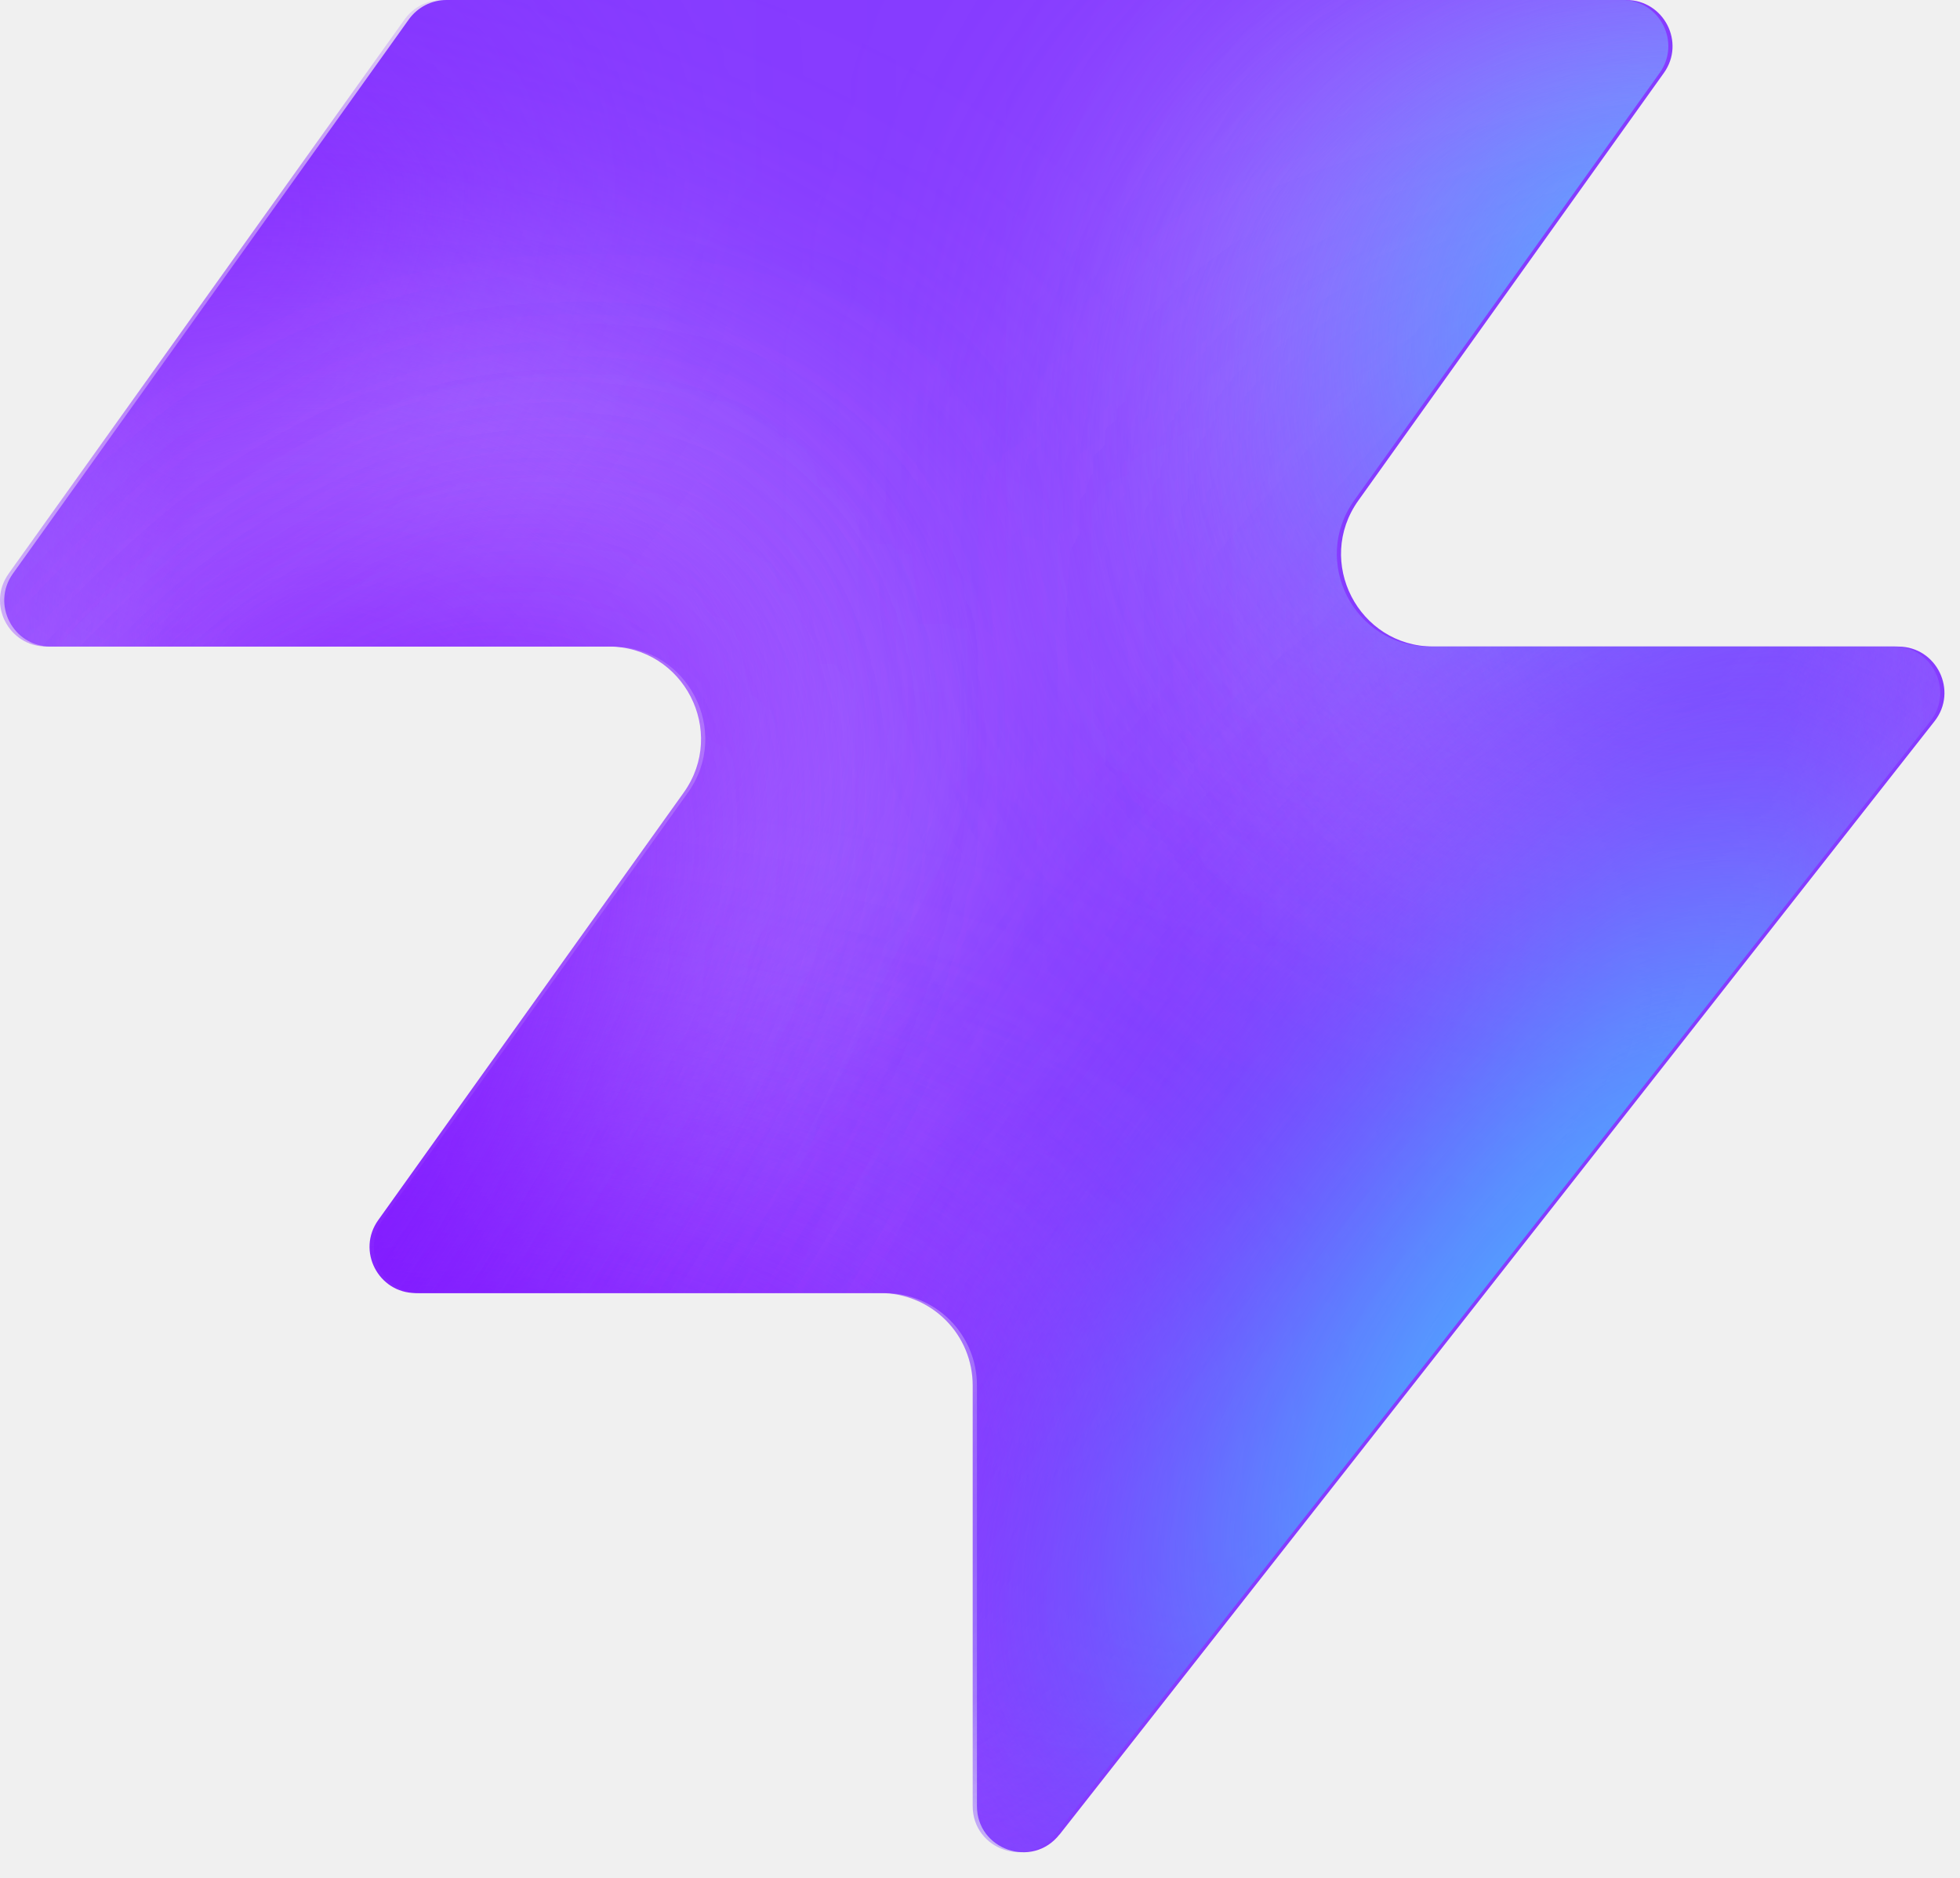
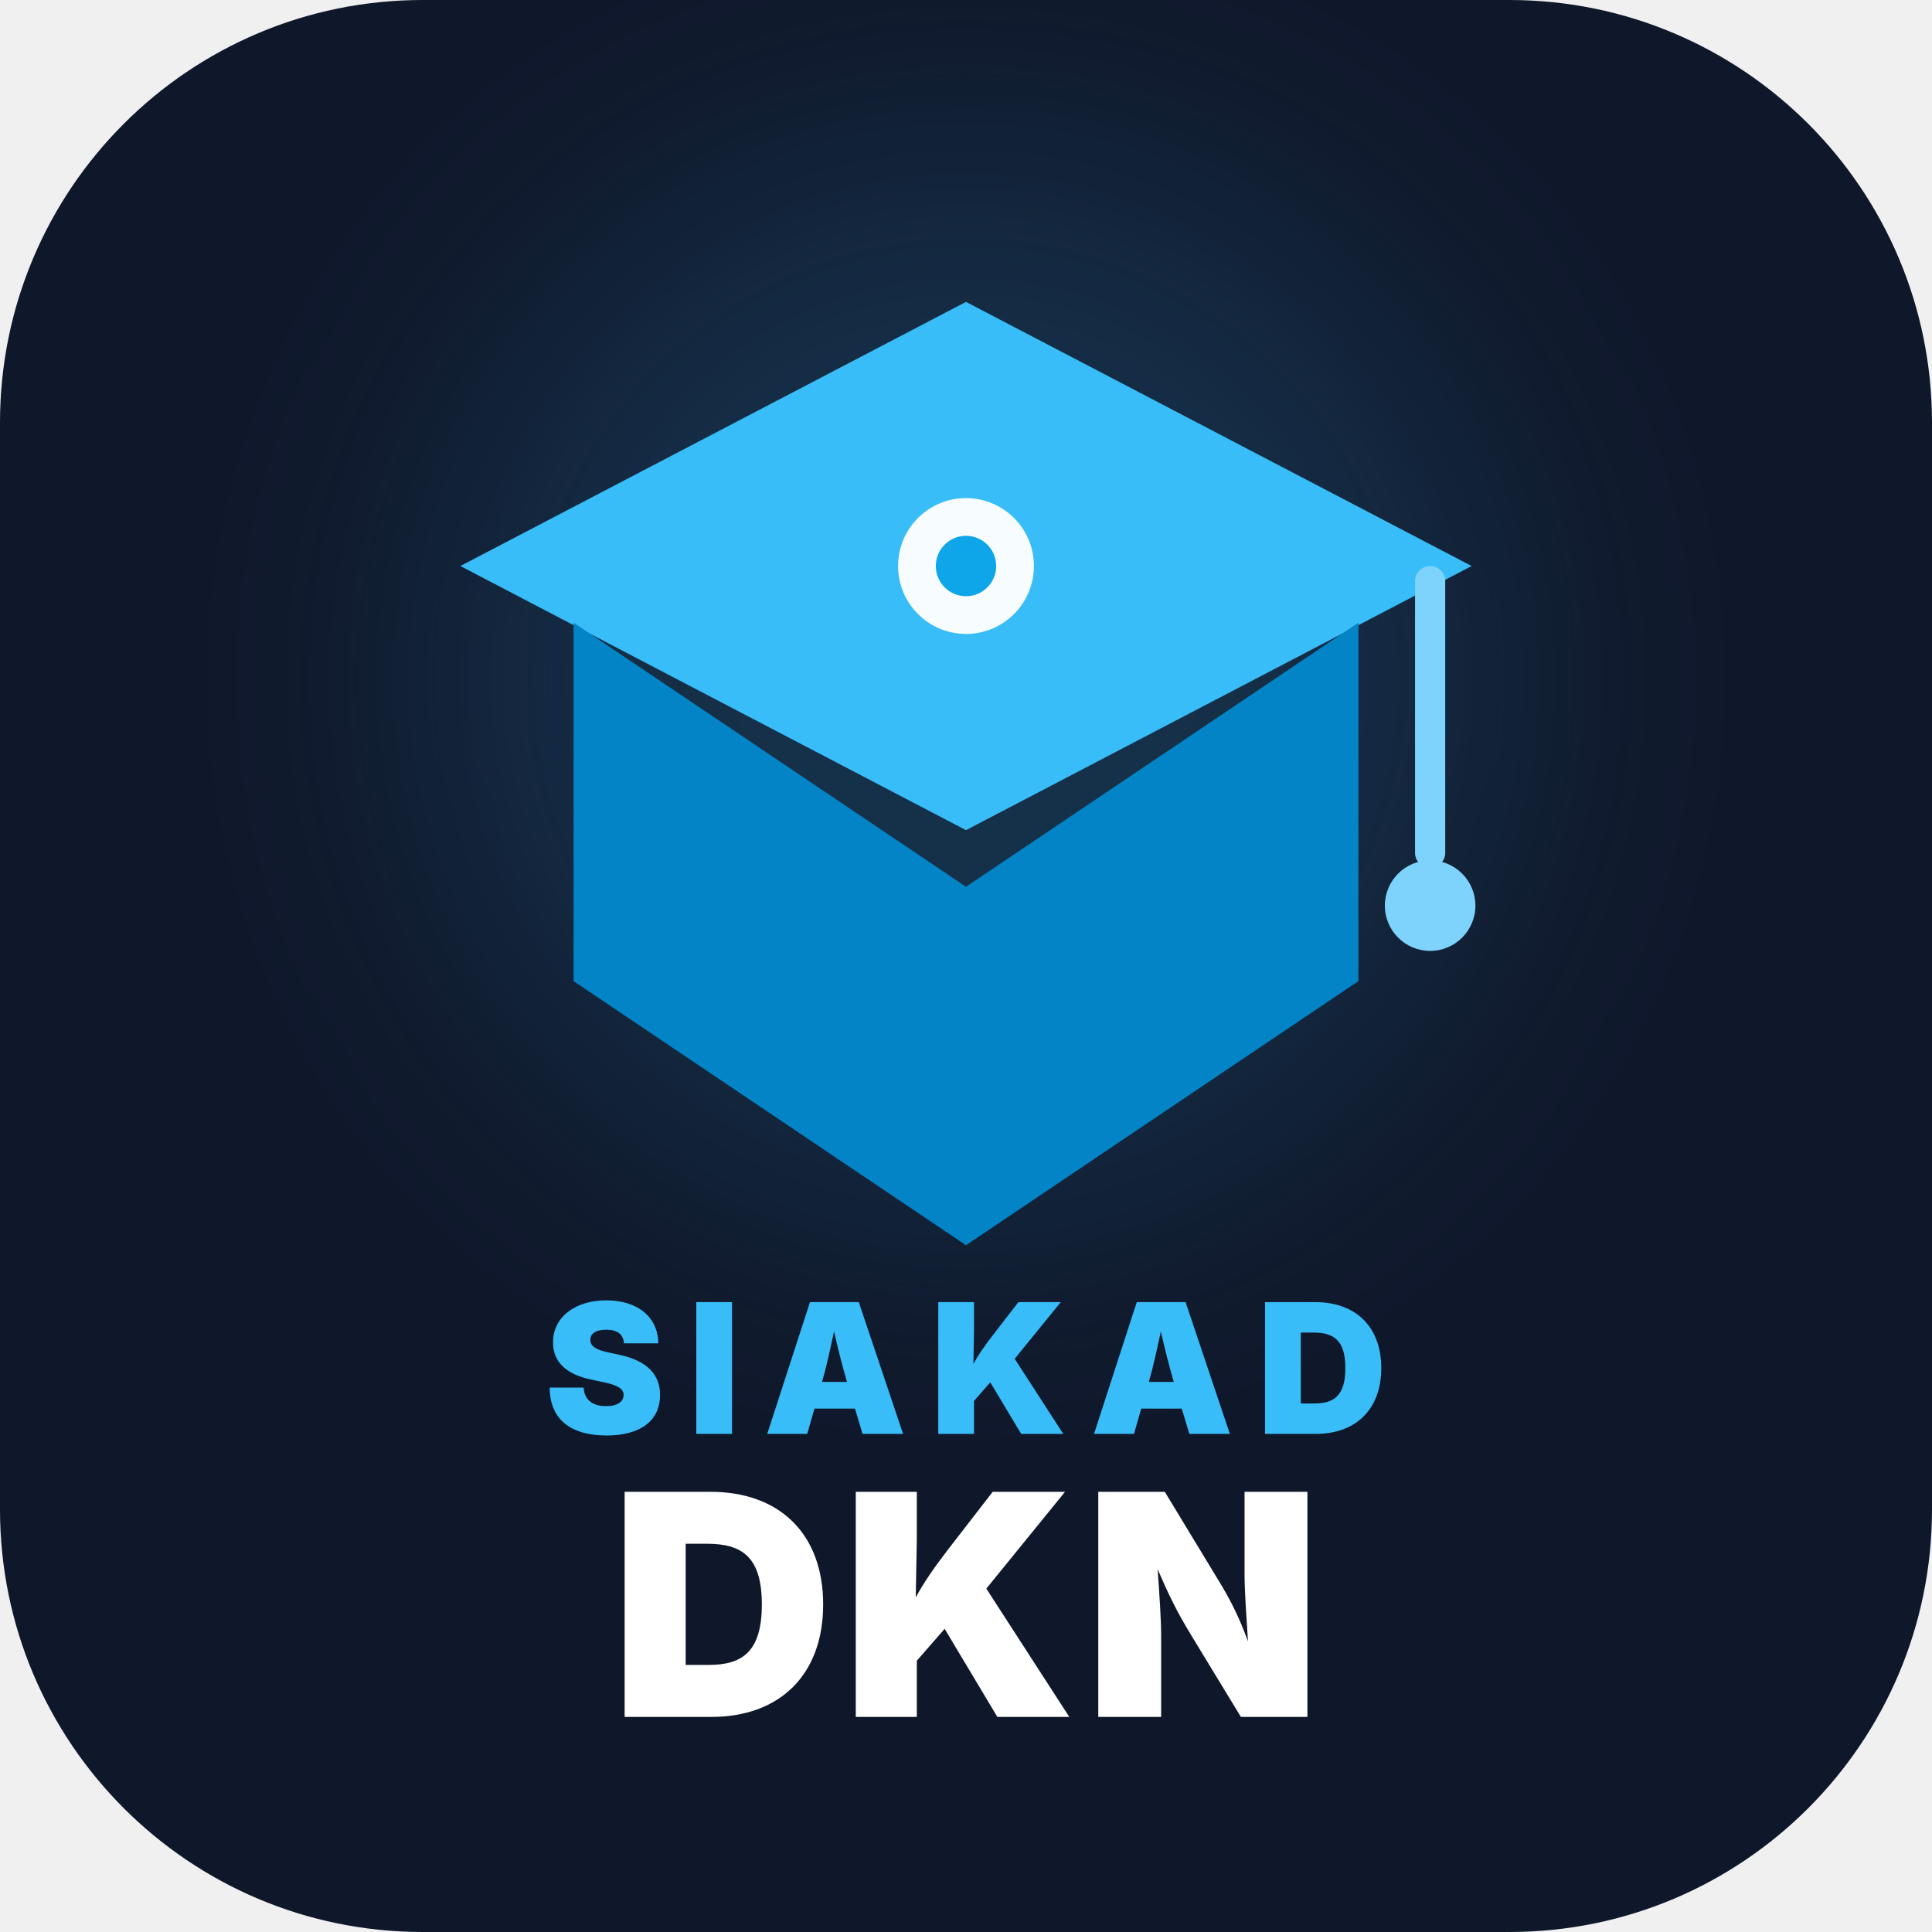
- <svg xmlns="http://www.w3.org/2000/svg" width="48" height="46" fill="none" viewBox="0 0 48 46">
-   <path fill="#863bff" d="M25.946 44.938c-.664.845-2.021.375-2.021-.698V33.937a2.26 2.26 0 0 0-2.262-2.262H10.287c-.92 0-1.456-1.04-.92-1.788l7.48-10.471c1.07-1.497 0-3.578-1.842-3.578H1.237c-.92 0-1.456-1.04-.92-1.788L10.013.474c.214-.297.556-.474.92-.474h28.894c.92 0 1.456 1.04.92 1.788l-7.48 10.471c-1.07 1.498 0 3.579 1.842 3.579h11.377c.943 0 1.473 1.088.89 1.83L25.947 44.94z" style="fill:#863bff;fill:color(display-p3 .525 .23 1);fill-opacity:1" />
-   <mask id="a" width="48" height="46" x="0" y="0" maskUnits="userSpaceOnUse" style="mask-type:alpha">
-     <path fill="#000" d="M25.842 44.938c-.664.844-2.021.375-2.021-.698V33.937a2.26 2.26 0 0 0-2.262-2.262H10.183c-.92 0-1.456-1.04-.92-1.788l7.48-10.471c1.07-1.498 0-3.579-1.842-3.579H1.133c-.92 0-1.456-1.04-.92-1.787L9.91.473c.214-.297.556-.474.92-.474h28.894c.92 0 1.456 1.04.92 1.788l-7.48 10.471c-1.07 1.498 0 3.578 1.842 3.578h11.377c.943 0 1.473 1.088.89 1.832L25.843 44.94z" style="fill:#000;fill-opacity:1" />
-   </mask>
-   <g mask="url(#a)">
-     <g filter="url(#b)">
-       <ellipse cx="5.508" cy="14.704" fill="#ede6ff" rx="5.508" ry="14.704" style="fill:#ede6ff;fill:color(display-p3 .927 .903 1);fill-opacity:1" transform="matrix(.00324 1 1 -.00324 -4.47 31.516)" />
-     </g>
-     <g filter="url(#c)">
-       <ellipse cx="10.399" cy="29.851" fill="#ede6ff" rx="10.399" ry="29.851" style="fill:#ede6ff;fill:color(display-p3 .927 .903 1);fill-opacity:1" transform="matrix(.00324 1 1 -.00324 -39.328 7.883)" />
-     </g>
-     <g filter="url(#d)">
-       <ellipse cx="5.508" cy="30.487" fill="#7e14ff" rx="5.508" ry="30.487" style="fill:#7e14ff;fill:color(display-p3 .492 .077 1);fill-opacity:1" transform="rotate(89.814 -25.913 -14.639)scale(1 -1)" />
-     </g>
-     <g filter="url(#e)">
-       <ellipse cx="5.508" cy="30.599" fill="#7e14ff" rx="5.508" ry="30.599" style="fill:#7e14ff;fill:color(display-p3 .492 .077 1);fill-opacity:1" transform="rotate(89.814 -32.644 -3.334)scale(1 -1)" />
-     </g>
-     <g filter="url(#f)">
-       <ellipse cx="5.508" cy="30.599" fill="#7e14ff" rx="5.508" ry="30.599" style="fill:#7e14ff;fill:color(display-p3 .492 .077 1);fill-opacity:1" transform="matrix(.00324 1 1 -.00324 -34.34 30.47)" />
-     </g>
-     <g filter="url(#g)">
-       <ellipse cx="14.072" cy="22.078" fill="#ede6ff" rx="14.072" ry="22.078" style="fill:#ede6ff;fill:color(display-p3 .927 .903 1);fill-opacity:1" transform="rotate(93.35 24.506 48.493)scale(-1 1)" />
-     </g>
-     <g filter="url(#h)">
-       <ellipse cx="3.47" cy="21.501" fill="#7e14ff" rx="3.47" ry="21.501" style="fill:#7e14ff;fill:color(display-p3 .492 .077 1);fill-opacity:1" transform="rotate(89.009 28.708 47.59)scale(-1 1)" />
-     </g>
-     <g filter="url(#i)">
-       <ellipse cx="3.47" cy="21.501" fill="#7e14ff" rx="3.47" ry="21.501" style="fill:#7e14ff;fill:color(display-p3 .492 .077 1);fill-opacity:1" transform="rotate(89.009 28.708 47.59)scale(-1 1)" />
-     </g>
-     <g filter="url(#j)">
-       <ellipse cx=".387" cy="8.972" fill="#7e14ff" rx="4.407" ry="29.108" style="fill:#7e14ff;fill:color(display-p3 .492 .077 1);fill-opacity:1" transform="rotate(39.51 .387 8.972)" />
-     </g>
-     <g filter="url(#k)">
-       <ellipse cx="47.523" cy="-6.092" fill="#7e14ff" rx="4.407" ry="29.108" style="fill:#7e14ff;fill:color(display-p3 .492 .077 1);fill-opacity:1" transform="rotate(37.892 47.523 -6.092)" />
-     </g>
-     <g filter="url(#l)">
-       <ellipse cx="41.412" cy="6.333" fill="#47bfff" rx="5.971" ry="9.665" style="fill:#47bfff;fill:color(display-p3 .28 .748 1);fill-opacity:1" transform="rotate(37.892 41.412 6.333)" />
-     </g>
-     <g filter="url(#m)">
-       <ellipse cx="-1.879" cy="38.332" fill="#7e14ff" rx="4.407" ry="29.108" style="fill:#7e14ff;fill:color(display-p3 .492 .077 1);fill-opacity:1" transform="rotate(37.892 -1.88 38.332)" />
-     </g>
-     <g filter="url(#n)">
-       <ellipse cx="-1.879" cy="38.332" fill="#7e14ff" rx="4.407" ry="29.108" style="fill:#7e14ff;fill:color(display-p3 .492 .077 1);fill-opacity:1" transform="rotate(37.892 -1.88 38.332)" />
-     </g>
-     <g filter="url(#o)">
-       <ellipse cx="35.651" cy="29.907" fill="#7e14ff" rx="4.407" ry="29.108" style="fill:#7e14ff;fill:color(display-p3 .492 .077 1);fill-opacity:1" transform="rotate(37.892 35.651 29.907)" />
-     </g>
-     <g filter="url(#p)">
-       <ellipse cx="38.418" cy="32.4" fill="#47bfff" rx="5.971" ry="15.297" style="fill:#47bfff;fill:color(display-p3 .28 .748 1);fill-opacity:1" transform="rotate(37.892 38.418 32.4)" />
-     </g>
+ <svg xmlns="http://www.w3.org/2000/svg" width="512" height="512" viewBox="0 0 512 512" fill="none">
+   <rect width="512" height="512" rx="112" fill="#0F172A" />
+   <circle cx="256" cy="180" r="140" fill="#38BDF8" opacity="0.15" filter="blur(40px)" />
+   <g transform="translate(0, -60)">
+     <polygon points="256,140 390,210 256,280 122,210" fill="#38BDF8" />
+     <polygon points="152,225 152,320 256,390 360,320 360,225 256,295" fill="#0284C7" />
+     <rect x="375" y="210" width="8" height="80" rx="4" fill="#7DD3FC" />
+     <circle cx="379" cy="300" r="12" fill="#7DD3FC" />
+     <circle cx="256" cy="210" r="18" fill="#FFFFFF" opacity="0.95" />
+     <circle cx="256" cy="210" r="8" fill="#0EA5E9" />
  </g>
-   <defs>
-     <filter id="b" width="60.045" height="41.654" x="-19.77" y="16.149" color-interpolation-filters="sRGB" filterUnits="userSpaceOnUse">
-       <feFlood flood-opacity="0" result="BackgroundImageFix" />
-       <feBlend in="SourceGraphic" in2="BackgroundImageFix" result="shape" />
-       <feGaussianBlur result="effect1_foregroundBlur_2002_17158" stdDeviation="7.659" />
-     </filter>
-     <filter id="c" width="90.34" height="51.437" x="-54.613" y="-7.533" color-interpolation-filters="sRGB" filterUnits="userSpaceOnUse">
-       <feFlood flood-opacity="0" result="BackgroundImageFix" />
-       <feBlend in="SourceGraphic" in2="BackgroundImageFix" result="shape" />
-       <feGaussianBlur result="effect1_foregroundBlur_2002_17158" stdDeviation="7.659" />
-     </filter>
-     <filter id="d" width="79.355" height="29.4" x="-49.64" y="2.03" color-interpolation-filters="sRGB" filterUnits="userSpaceOnUse">
-       <feFlood flood-opacity="0" result="BackgroundImageFix" />
-       <feBlend in="SourceGraphic" in2="BackgroundImageFix" result="shape" />
-       <feGaussianBlur result="effect1_foregroundBlur_2002_17158" stdDeviation="4.596" />
-     </filter>
-     <filter id="e" width="79.579" height="29.4" x="-45.045" y="20.029" color-interpolation-filters="sRGB" filterUnits="userSpaceOnUse">
-       <feFlood flood-opacity="0" result="BackgroundImageFix" />
-       <feBlend in="SourceGraphic" in2="BackgroundImageFix" result="shape" />
-       <feGaussianBlur result="effect1_foregroundBlur_2002_17158" stdDeviation="4.596" />
-     </filter>
-     <filter id="f" width="79.579" height="29.4" x="-43.513" y="21.178" color-interpolation-filters="sRGB" filterUnits="userSpaceOnUse">
-       <feFlood flood-opacity="0" result="BackgroundImageFix" />
-       <feBlend in="SourceGraphic" in2="BackgroundImageFix" result="shape" />
-       <feGaussianBlur result="effect1_foregroundBlur_2002_17158" stdDeviation="4.596" />
-     </filter>
-     <filter id="g" width="74.749" height="58.852" x="15.756" y="-17.901" color-interpolation-filters="sRGB" filterUnits="userSpaceOnUse">
-       <feFlood flood-opacity="0" result="BackgroundImageFix" />
-       <feBlend in="SourceGraphic" in2="BackgroundImageFix" result="shape" />
-       <feGaussianBlur result="effect1_foregroundBlur_2002_17158" stdDeviation="7.659" />
-     </filter>
-     <filter id="h" width="61.377" height="25.362" x="23.548" y="2.284" color-interpolation-filters="sRGB" filterUnits="userSpaceOnUse">
-       <feFlood flood-opacity="0" result="BackgroundImageFix" />
-       <feBlend in="SourceGraphic" in2="BackgroundImageFix" result="shape" />
-       <feGaussianBlur result="effect1_foregroundBlur_2002_17158" stdDeviation="4.596" />
-     </filter>
-     <filter id="i" width="61.377" height="25.362" x="23.548" y="2.284" color-interpolation-filters="sRGB" filterUnits="userSpaceOnUse">
-       <feFlood flood-opacity="0" result="BackgroundImageFix" />
-       <feBlend in="SourceGraphic" in2="BackgroundImageFix" result="shape" />
-       <feGaussianBlur result="effect1_foregroundBlur_2002_17158" stdDeviation="4.596" />
-     </filter>
-     <filter id="j" width="56.045" height="63.649" x="-27.636" y="-22.853" color-interpolation-filters="sRGB" filterUnits="userSpaceOnUse">
-       <feFlood flood-opacity="0" result="BackgroundImageFix" />
-       <feBlend in="SourceGraphic" in2="BackgroundImageFix" result="shape" />
-       <feGaussianBlur result="effect1_foregroundBlur_2002_17158" stdDeviation="4.596" />
-     </filter>
-     <filter id="k" width="54.814" height="64.646" x="20.116" y="-38.415" color-interpolation-filters="sRGB" filterUnits="userSpaceOnUse">
-       <feFlood flood-opacity="0" result="BackgroundImageFix" />
-       <feBlend in="SourceGraphic" in2="BackgroundImageFix" result="shape" />
-       <feGaussianBlur result="effect1_foregroundBlur_2002_17158" stdDeviation="4.596" />
-     </filter>
-     <filter id="l" width="33.541" height="35.313" x="24.641" y="-11.323" color-interpolation-filters="sRGB" filterUnits="userSpaceOnUse">
-       <feFlood flood-opacity="0" result="BackgroundImageFix" />
-       <feBlend in="SourceGraphic" in2="BackgroundImageFix" result="shape" />
-       <feGaussianBlur result="effect1_foregroundBlur_2002_17158" stdDeviation="4.596" />
-     </filter>
-     <filter id="m" width="54.814" height="64.646" x="-29.286" y="6.009" color-interpolation-filters="sRGB" filterUnits="userSpaceOnUse">
-       <feFlood flood-opacity="0" result="BackgroundImageFix" />
-       <feBlend in="SourceGraphic" in2="BackgroundImageFix" result="shape" />
-       <feGaussianBlur result="effect1_foregroundBlur_2002_17158" stdDeviation="4.596" />
-     </filter>
-     <filter id="n" width="54.814" height="64.646" x="-29.286" y="6.009" color-interpolation-filters="sRGB" filterUnits="userSpaceOnUse">
-       <feFlood flood-opacity="0" result="BackgroundImageFix" />
-       <feBlend in="SourceGraphic" in2="BackgroundImageFix" result="shape" />
-       <feGaussianBlur result="effect1_foregroundBlur_2002_17158" stdDeviation="4.596" />
-     </filter>
-     <filter id="o" width="54.814" height="64.646" x="8.244" y="-2.416" color-interpolation-filters="sRGB" filterUnits="userSpaceOnUse">
-       <feFlood flood-opacity="0" result="BackgroundImageFix" />
-       <feBlend in="SourceGraphic" in2="BackgroundImageFix" result="shape" />
-       <feGaussianBlur result="effect1_foregroundBlur_2002_17158" stdDeviation="4.596" />
-     </filter>
-     <filter id="p" width="39.409" height="43.623" x="18.713" y="10.588" color-interpolation-filters="sRGB" filterUnits="userSpaceOnUse">
-       <feFlood flood-opacity="0" result="BackgroundImageFix" />
-       <feBlend in="SourceGraphic" in2="BackgroundImageFix" result="shape" />
-       <feGaussianBlur result="effect1_foregroundBlur_2002_17158" stdDeviation="4.596" />
-     </filter>
-   </defs>
+   <text x="256" y="380" font-family="system-ui, -apple-system, sans-serif" font-weight="900" font-size="48" fill="#38BDF8" text-anchor="middle" letter-spacing="6">SIAKAD</text>
+   <text x="256" y="455" font-family="system-ui, -apple-system, sans-serif" font-weight="900" font-size="82" fill="#FFFFFF" text-anchor="middle" letter-spacing="2">DKN</text>
</svg>
